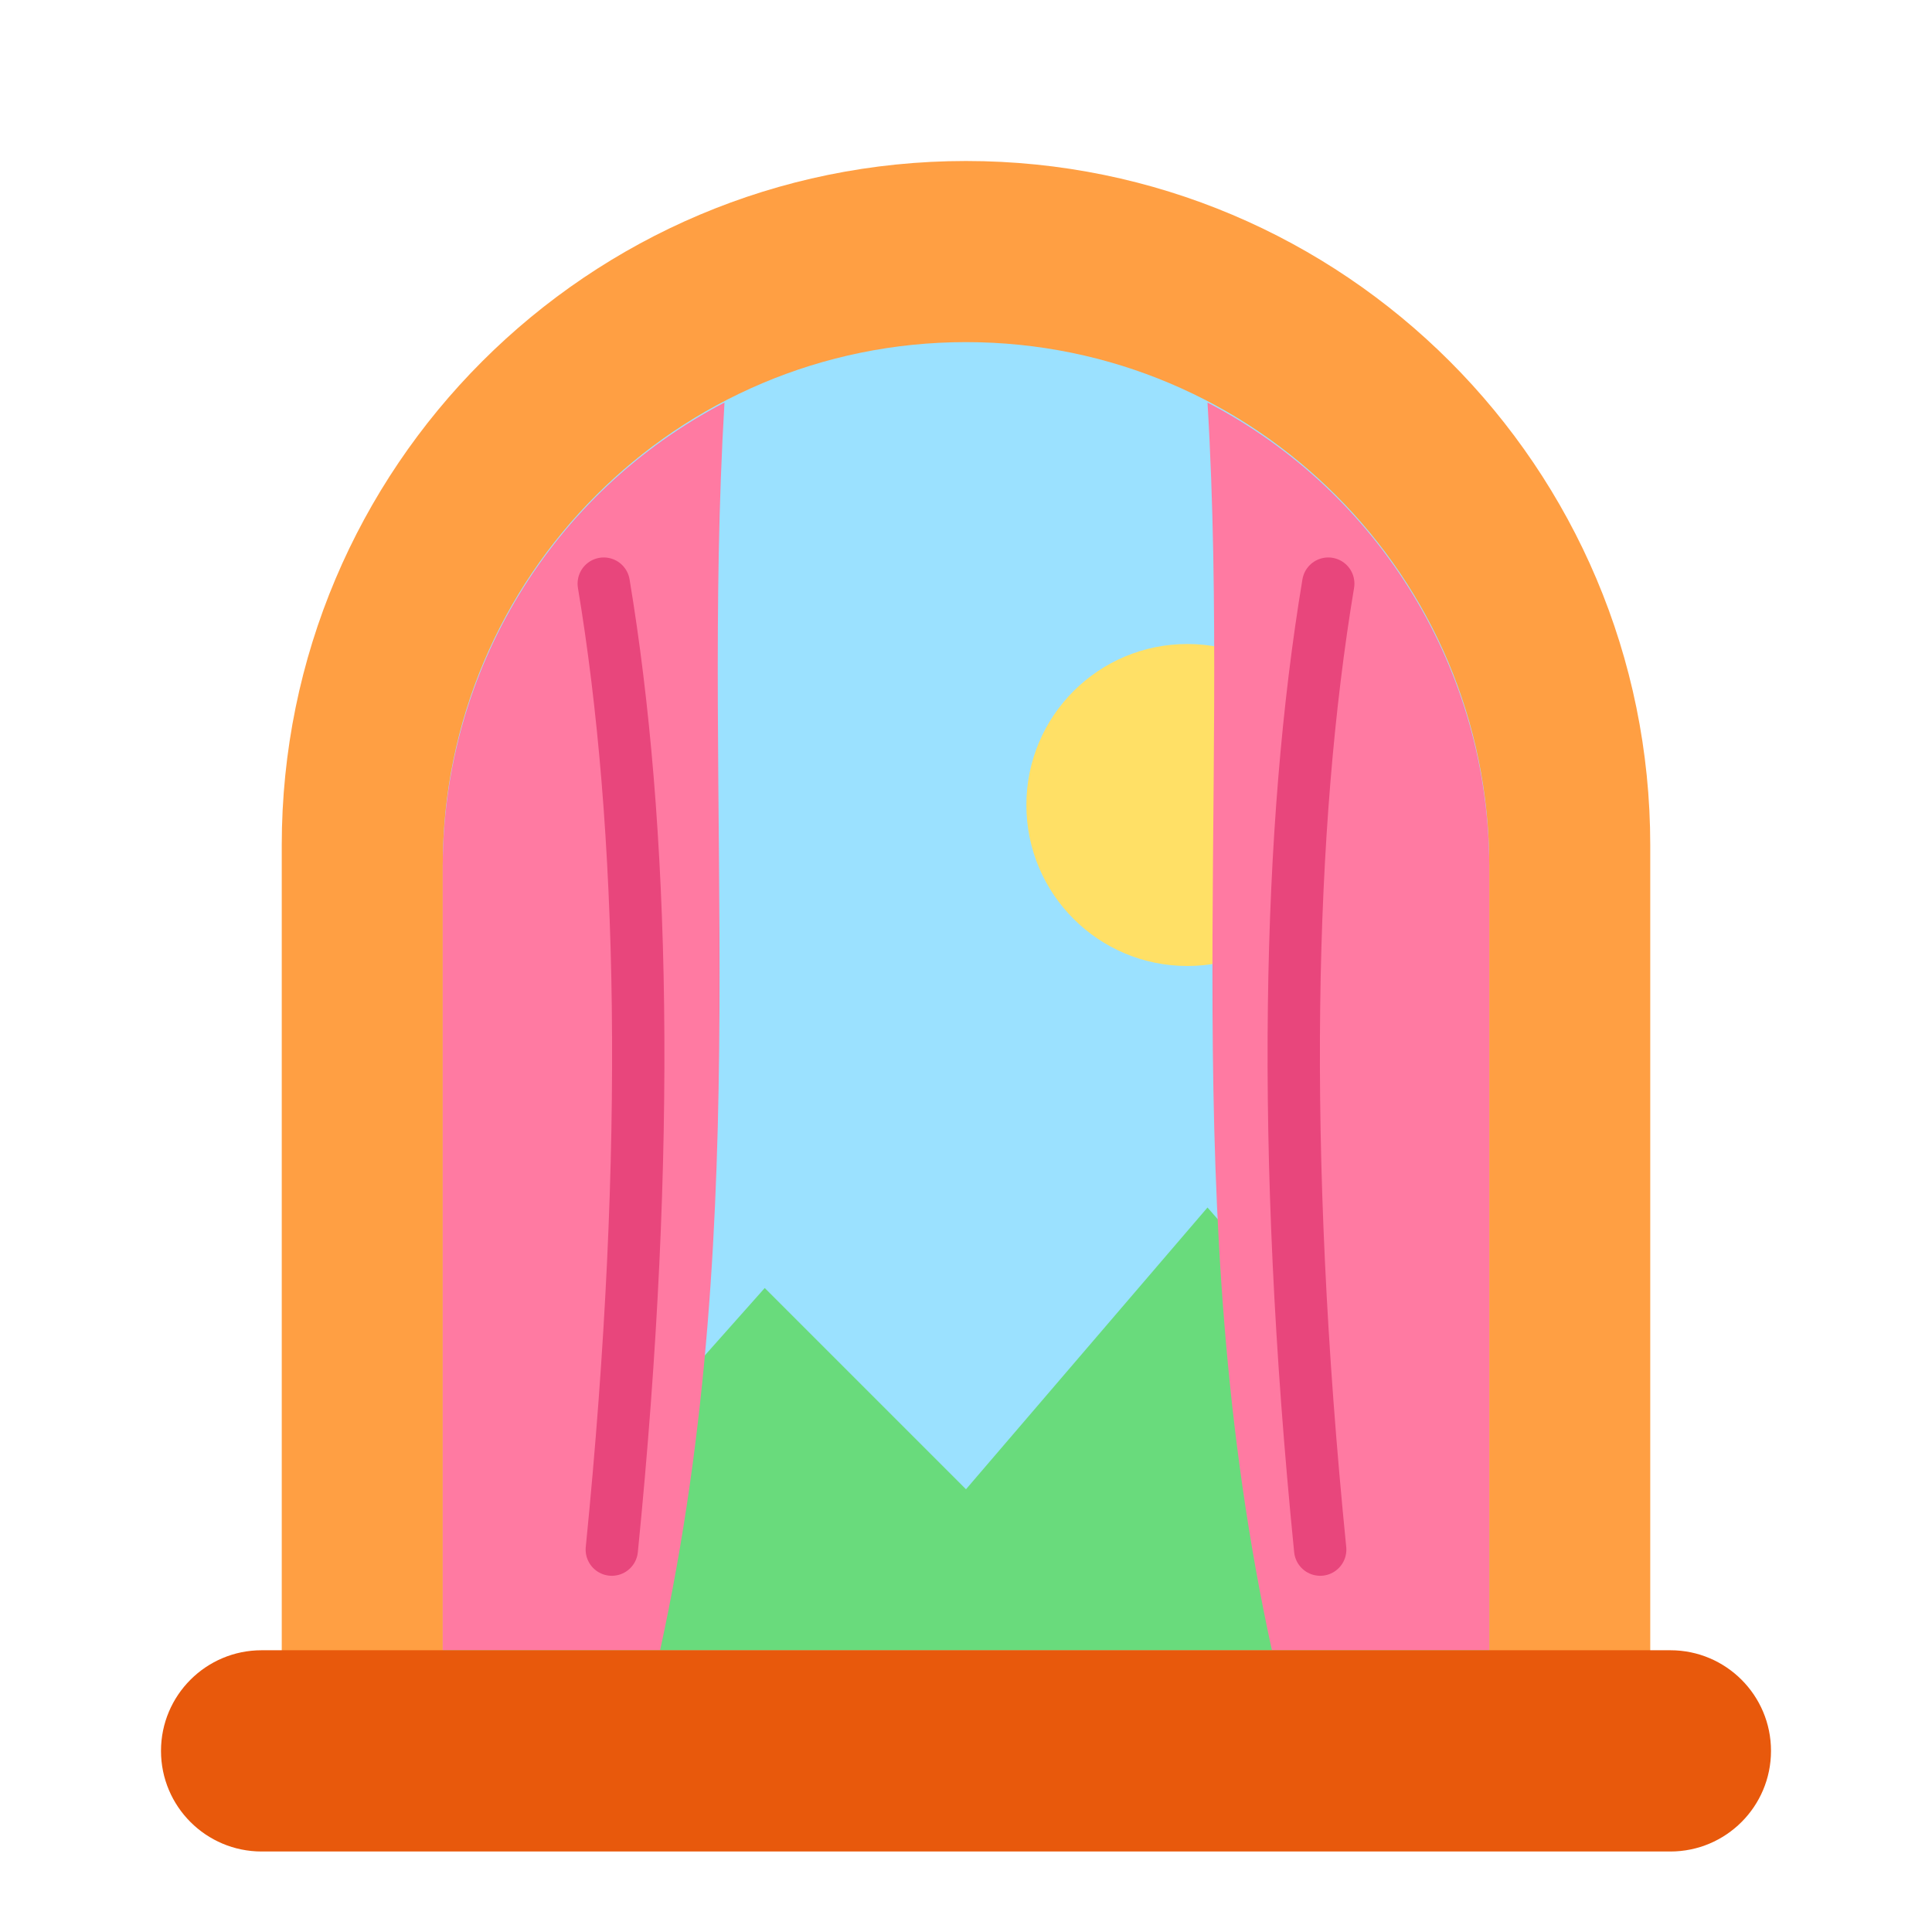
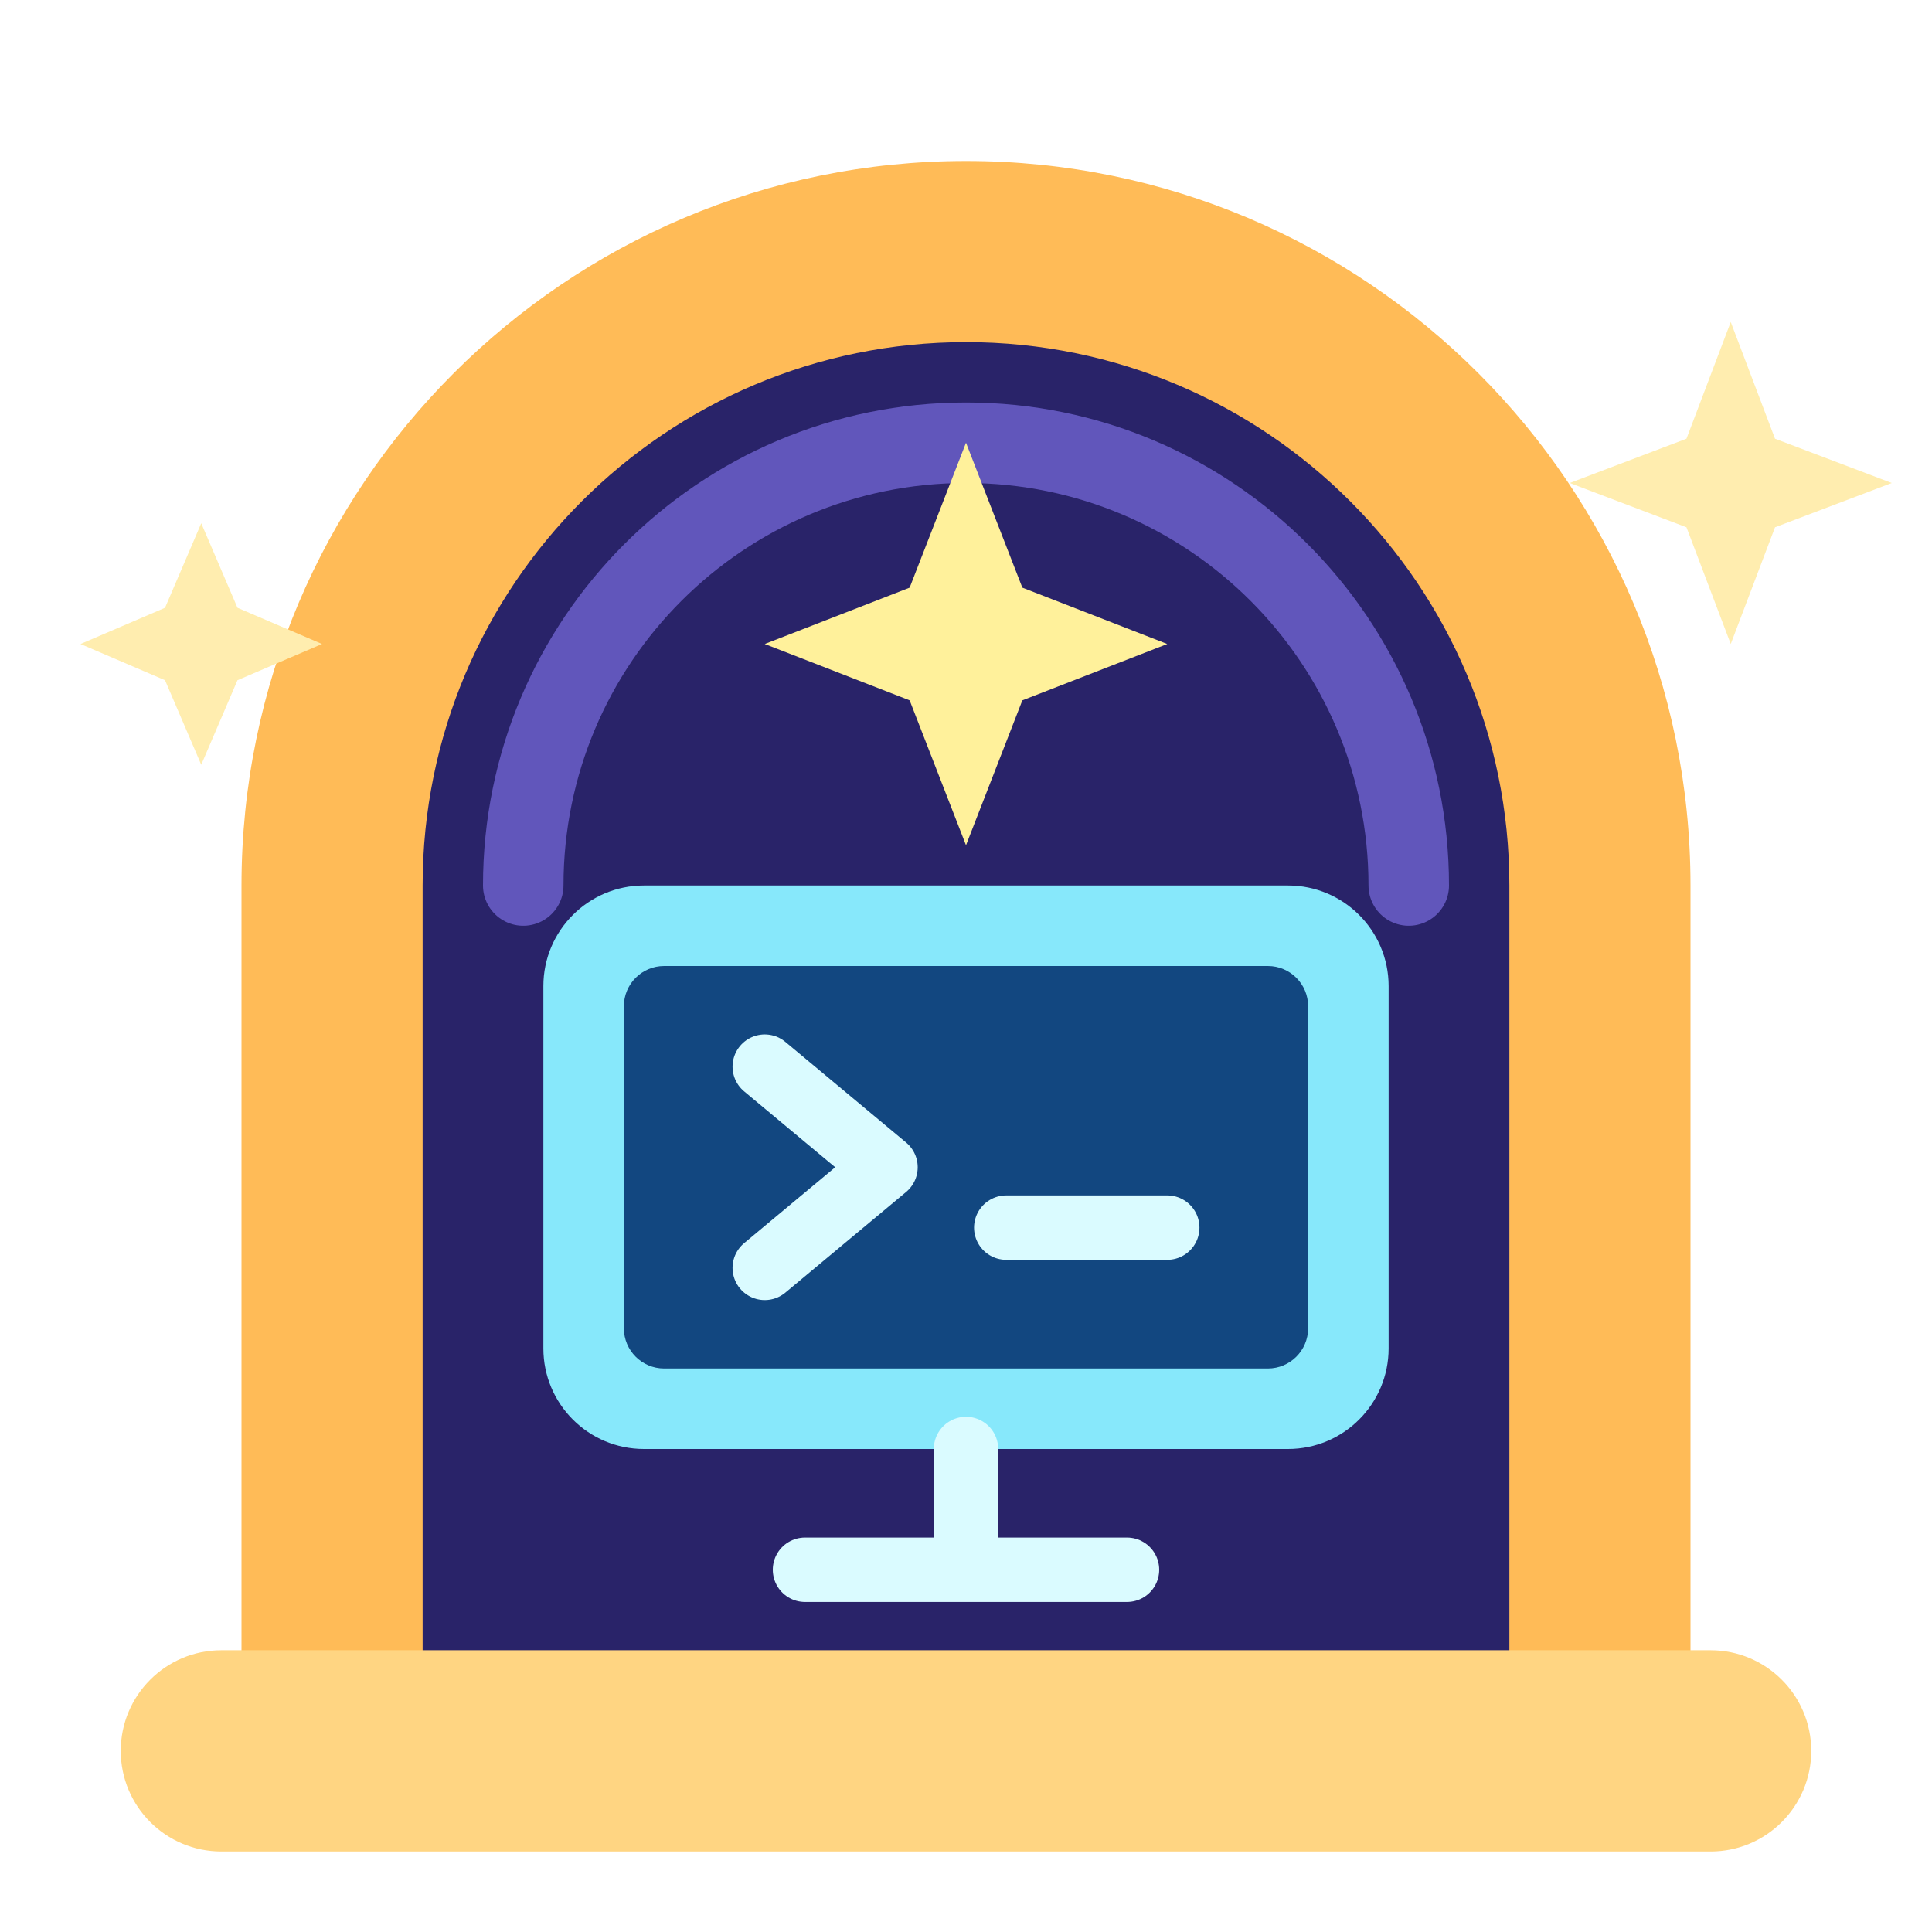
- <svg xmlns="http://www.w3.org/2000/svg" viewBox="0 0 48 48">
-   <path d="M7 44V21a17 17 0 0 1 34 0v23z" fill="#ff9f43" />
-   <path d="M11 41V21.5a13 13 0 0 1 26 0V41z" fill="#9be1ff" />
-   <circle cx="29.5" cy="20" r="4" fill="#ffe066" />
-   <path d="M11 41l8-9 5 5 6-7 7 8v3z" fill="#69db7c" />
-   <path d="M11 21.5A13 13 0 0 1 18 10c-.6 10 .8 20-1.6 31H11z" fill="#ff7aa2" />
-   <path d="M37 21.5A13 13 0 0 0 30 10c.6 10-.8 20 1.6 31H37z" fill="#ff7aa2" />
-   <path d="M15 14.5c1 6 1.2 14 .2 24M33 14.5c-1 6-1.2 14-.2 24" stroke="#e8467c" stroke-width="1.3" fill="none" stroke-linecap="round" />
-   <rect x="4" y="41" width="40" height="5" rx="2.5" fill="#e8590c" />
+ <svg xmlns="http://www.w3.org/2000/svg" viewBox="0 0 48 48" width="48" height="48">
+   <path d="M6 43V22a18 18 0 0 1 36 0v21z" fill="#ffbb57" />
+   <path d="M10.5 42V22a13.5 13.5 0 0 1 27 0v20z" fill="#292369" />
+   <path d="M13 22a11 11 0 0 1 22 0" fill="none" stroke="#6156bb" stroke-width="2" stroke-linecap="round" />
+   <path d="M24 11l1.4 3.6L29 16l-3.6 1.4L24 21l-1.4-3.6L19 16l3.6-1.4z" fill="#fff19b" />
+   <rect x="13.5" y="22" width="21" height="14" rx="2.5" fill="#87e8fb" />
+   <rect x="15.5" y="24" width="17" height="10" rx="1" fill="#124780" />
+   <path d="m19 26.5 3 2.5-3 2.5m6-1h4M24 36v3m-4 0h8" fill="none" stroke="#dafbff" stroke-width="1.6" stroke-linecap="round" stroke-linejoin="round" />
+   <path d="M43 8l1.1 2.9L47 12l-2.9 1.1L43 16l-1.1-2.9L39 12l2.9-1.1zM5 13l.9 2.1L8 16l-2.1.9L5 19l-.9-2.1L2 16l2.1-.9z" fill="#ffedaf" />
+   <rect x="3" y="41" width="42" height="5" rx="2.5" fill="#ffd582" />
</svg>
